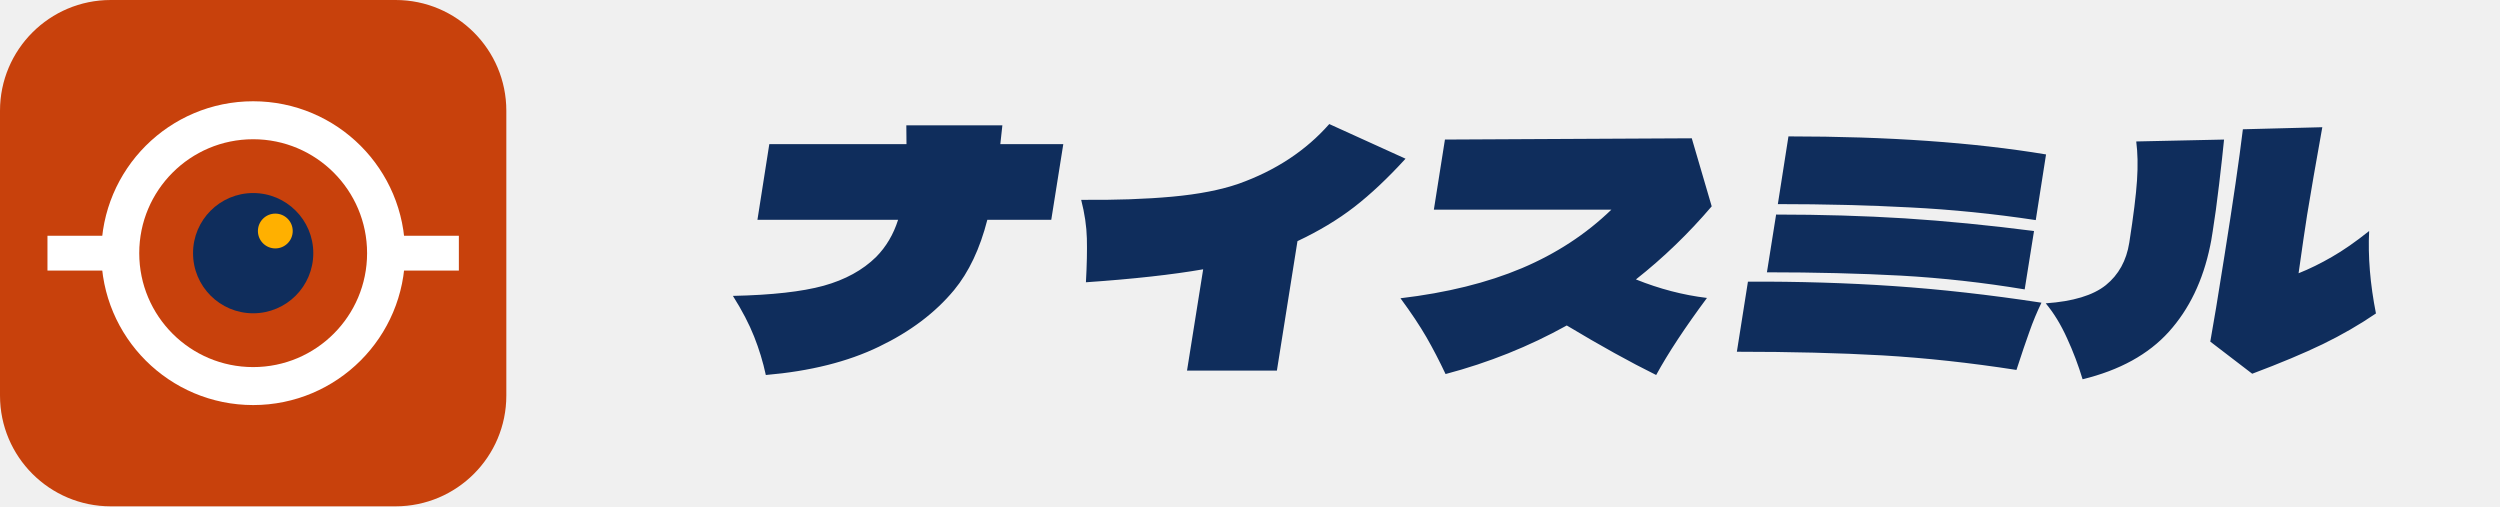
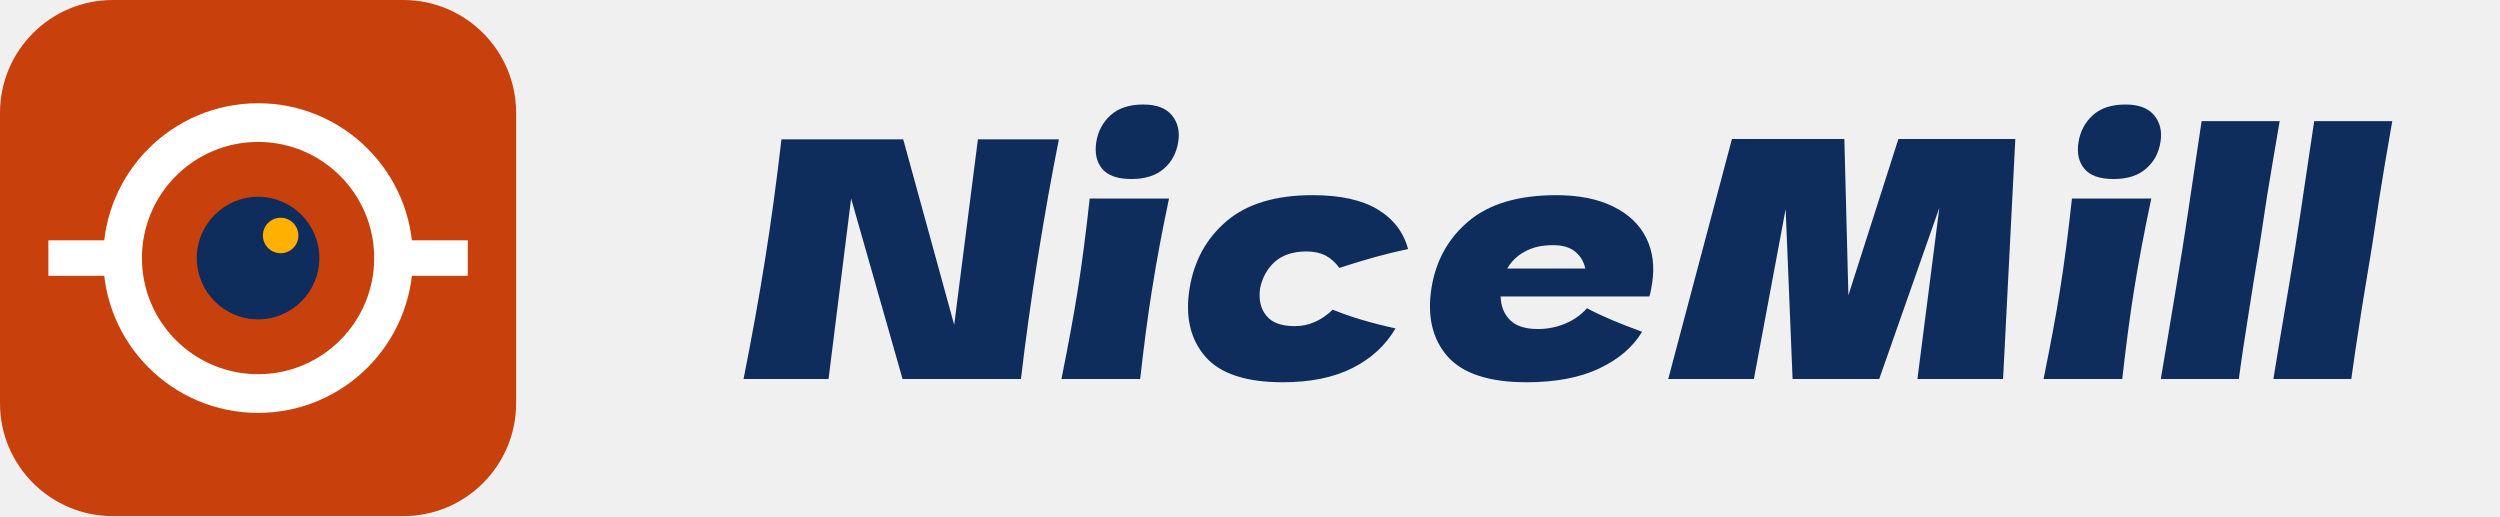
- <svg xmlns="http://www.w3.org/2000/svg" viewBox="0 0 158 32" width="158" height="32" role="img" aria-label="ナイスミル">
+ <svg xmlns="http://www.w3.org/2000/svg" viewBox="0 0 155 32" width="155" height="32" role="img" aria-label="NiceMill">
  <rect width="32" height="32" rx="7" fill="#C8410C" />
  <line x1="3" y1="16" x2="29" y2="16" stroke="#fff" stroke-width="2.2" />
  <circle cx="16" cy="16" r="8.4" fill="#C8410C" stroke="#fff" stroke-width="2.4" />
  <circle cx="16" cy="16" r="3.8" fill="#0F2D5C" />
  <circle cx="17.4" cy="14.6" r="1.1" fill="#FFB000" />
-   <path d="M67.2 9.11 66.44 13.89H62.4Q61.7 16.63 60.3 18.33Q58.51 20.49 55.55 21.91Q52.6 23.34 48.4 23.7Q48.13 22.45 47.66 21.27Q47.19 20.08 46.32 18.7Q50.01 18.62 52.05 18.06Q54.1 17.49 55.37 16.24Q56.32 15.28 56.76 13.89H47.87L48.62 9.11H57.29L57.28 7.92H63.35L63.22 9.11ZM88.83 10.03Q87.14 11.88 85.59 13.08Q84.04 14.28 82 15.24L80.7 23.42H75.02L76.04 17.02Q73.11 17.53 68.63 17.84Q68.72 16.24 68.69 15.07Q68.66 13.91 68.33 12.63Q71.56 12.66 74.08 12.43Q76.59 12.2 78.29 11.61Q81.79 10.36 84.01 7.84ZM104.67 23.7Q102.2 22.48 99.02 20.57Q95.44 22.56 91.36 23.64Q90.77 22.39 90.15 21.31Q89.52 20.22 88.51 18.85Q92.91 18.33 96.18 16.95Q99.44 15.57 101.84 13.25H90.62L91.32 8.82L106.92 8.74L108.18 13.04Q105.99 15.61 103.39 17.66Q105.63 18.56 107.88 18.83Q105.8 21.63 104.67 23.7ZM113.03 8.62Q122.46 8.62 129.31 9.76L128.66 13.91Q124.69 13.31 120.74 13.11Q116.78 12.9 112.36 12.9ZM112.25 13.56Q116.52 13.56 120.39 13.8Q124.27 14.05 128.55 14.6L127.96 18.29Q124.05 17.64 120.15 17.42Q116.24 17.21 111.67 17.21ZM110.47 17.8Q115.27 17.78 119.68 18.08Q124.1 18.38 129.02 19.13Q128.59 20.02 128.26 20.96Q127.92 21.9 127.44 23.38Q123.06 22.7 118.97 22.46Q114.88 22.23 109.77 22.23ZM150.16 19.81Q148.59 20.88 146.8 21.75Q145 22.62 142.34 23.62L139.69 21.59Q139.99 19.95 140.58 16.2Q141.4 11.06 141.75 8.17L146.77 8.04Q146.15 11.49 145.81 13.58Q145.61 14.85 145.27 17.27Q146.3 16.86 147.37 16.24Q148.44 15.63 149.73 14.6Q149.61 17.02 150.16 19.81ZM140.56 8.82Q140.46 9.85 140.25 11.63Q140.04 13.41 139.84 14.64Q139.74 15.3 139.68 15.55Q139 18.83 137.07 20.97Q135.14 23.11 131.62 23.97Q131.22 22.64 130.63 21.36Q130.05 20.08 129.29 19.17Q131.88 18.99 133.09 18.02Q134.3 17.04 134.57 15.34Q134.97 12.78 135.06 11.39Q135.15 10.01 135.01 8.94Z" fill="#0F2D5C" />
+   <path d="M65.65 8.64Q64.96 12.1 64.33 16.06Q63.7 20.04 63.3 23.5H55.96L52.77 12.31L51.37 23.5H46.1Q46.89 19.52 47.44 16.06Q47.99 12.61 48.45 8.64H56L59.16 20.14L60.63 8.64ZM67.97 8.8Q68.13 7.8 68.86 7.14Q69.59 6.48 70.88 6.48Q72.11 6.48 72.66 7.15Q73.21 7.82 73.05 8.8Q72.89 9.83 72.16 10.46Q71.42 11.1 70.15 11.1Q68.86 11.1 68.33 10.46Q67.81 9.83 67.97 8.8ZM65.81 23.5Q66.47 20.2 66.81 18.05Q67.22 15.48 67.56 12.31H72.48Q71.83 15.36 71.41 18.05Q71.05 20.3 70.69 23.5ZM80.27 20.22Q80.95 20.22 81.52 19.96Q82.1 19.71 82.63 19.2Q84.27 19.87 86.52 20.36Q85.6 21.94 83.85 22.82Q82.1 23.7 79.54 23.7Q76.11 23.7 74.73 22.11Q73.34 20.51 73.75 17.9Q74.17 15.3 76.06 13.7Q77.95 12.1 81.38 12.1Q83.94 12.1 85.41 12.98Q86.88 13.87 87.3 15.44Q85.42 15.83 83.04 16.61Q82.67 16.1 82.18 15.84Q81.68 15.59 81.01 15.59Q79.78 15.59 79.05 16.22Q78.33 16.86 78.12 17.9Q77.99 18.95 78.52 19.58Q79.04 20.22 80.27 20.22ZM99.72 18.38H93.04Q93.06 19.28 93.62 19.84Q94.17 20.4 95.36 20.4Q96.22 20.4 97.03 20.07Q97.85 19.73 98.39 19.11Q99.66 19.79 101.81 20.57Q100.95 22 99.14 22.85Q97.34 23.7 94.65 23.7Q91.17 23.7 89.75 22.1Q88.34 20.49 88.75 17.86Q89.16 15.3 91.07 13.7Q92.99 12.1 96.49 12.1Q98.58 12.1 100.01 12.8Q101.44 13.5 102.06 14.74Q102.68 15.98 102.43 17.58Q102.35 18.11 102.26 18.38ZM93.45 16.65H98.29Q98.15 16 97.66 15.6Q97.17 15.2 96.29 15.2Q95.26 15.2 94.55 15.59Q93.83 15.98 93.45 16.65ZM124.95 8.62 124.19 23.5H118.88L120.24 12.88L116.51 23.5H111.14L110.71 12.96L108.74 23.5H103.43L107.38 8.62H114.35L114.6 18.31L117.7 8.62ZM128.87 8.8Q129.03 7.8 129.76 7.14Q130.48 6.48 131.78 6.48Q133.01 6.48 133.56 7.15Q134.11 7.82 133.95 8.8Q133.79 9.83 133.05 10.46Q132.32 11.1 131.05 11.1Q129.75 11.1 129.23 10.46Q128.7 9.83 128.87 8.8ZM126.7 23.5Q127.37 20.2 127.71 18.05Q128.12 15.48 128.46 12.31H133.38Q132.73 15.36 132.3 18.05Q131.94 20.3 131.58 23.5ZM139.47 19.07Q138.98 22.13 138.81 23.5H133.97L134.36 21.18Q135 17.37 135.33 15.3Q135.64 13.33 136.17 9.72L136.5 7.51H141.34Q140.84 10.42 140.54 12.27Q140.22 14.32 140.08 15.3Q139.87 16.53 139.47 19.07ZM146.44 19.07Q145.96 22.13 145.78 23.5H140.95L141.33 21.18Q141.98 17.37 142.31 15.3Q142.62 13.33 143.15 9.72L143.48 7.51H148.32Q147.81 10.42 147.52 12.27Q147.2 14.32 147.06 15.3Q146.85 16.53 146.44 19.07Z" fill="#0F2D5C" />
</svg>
